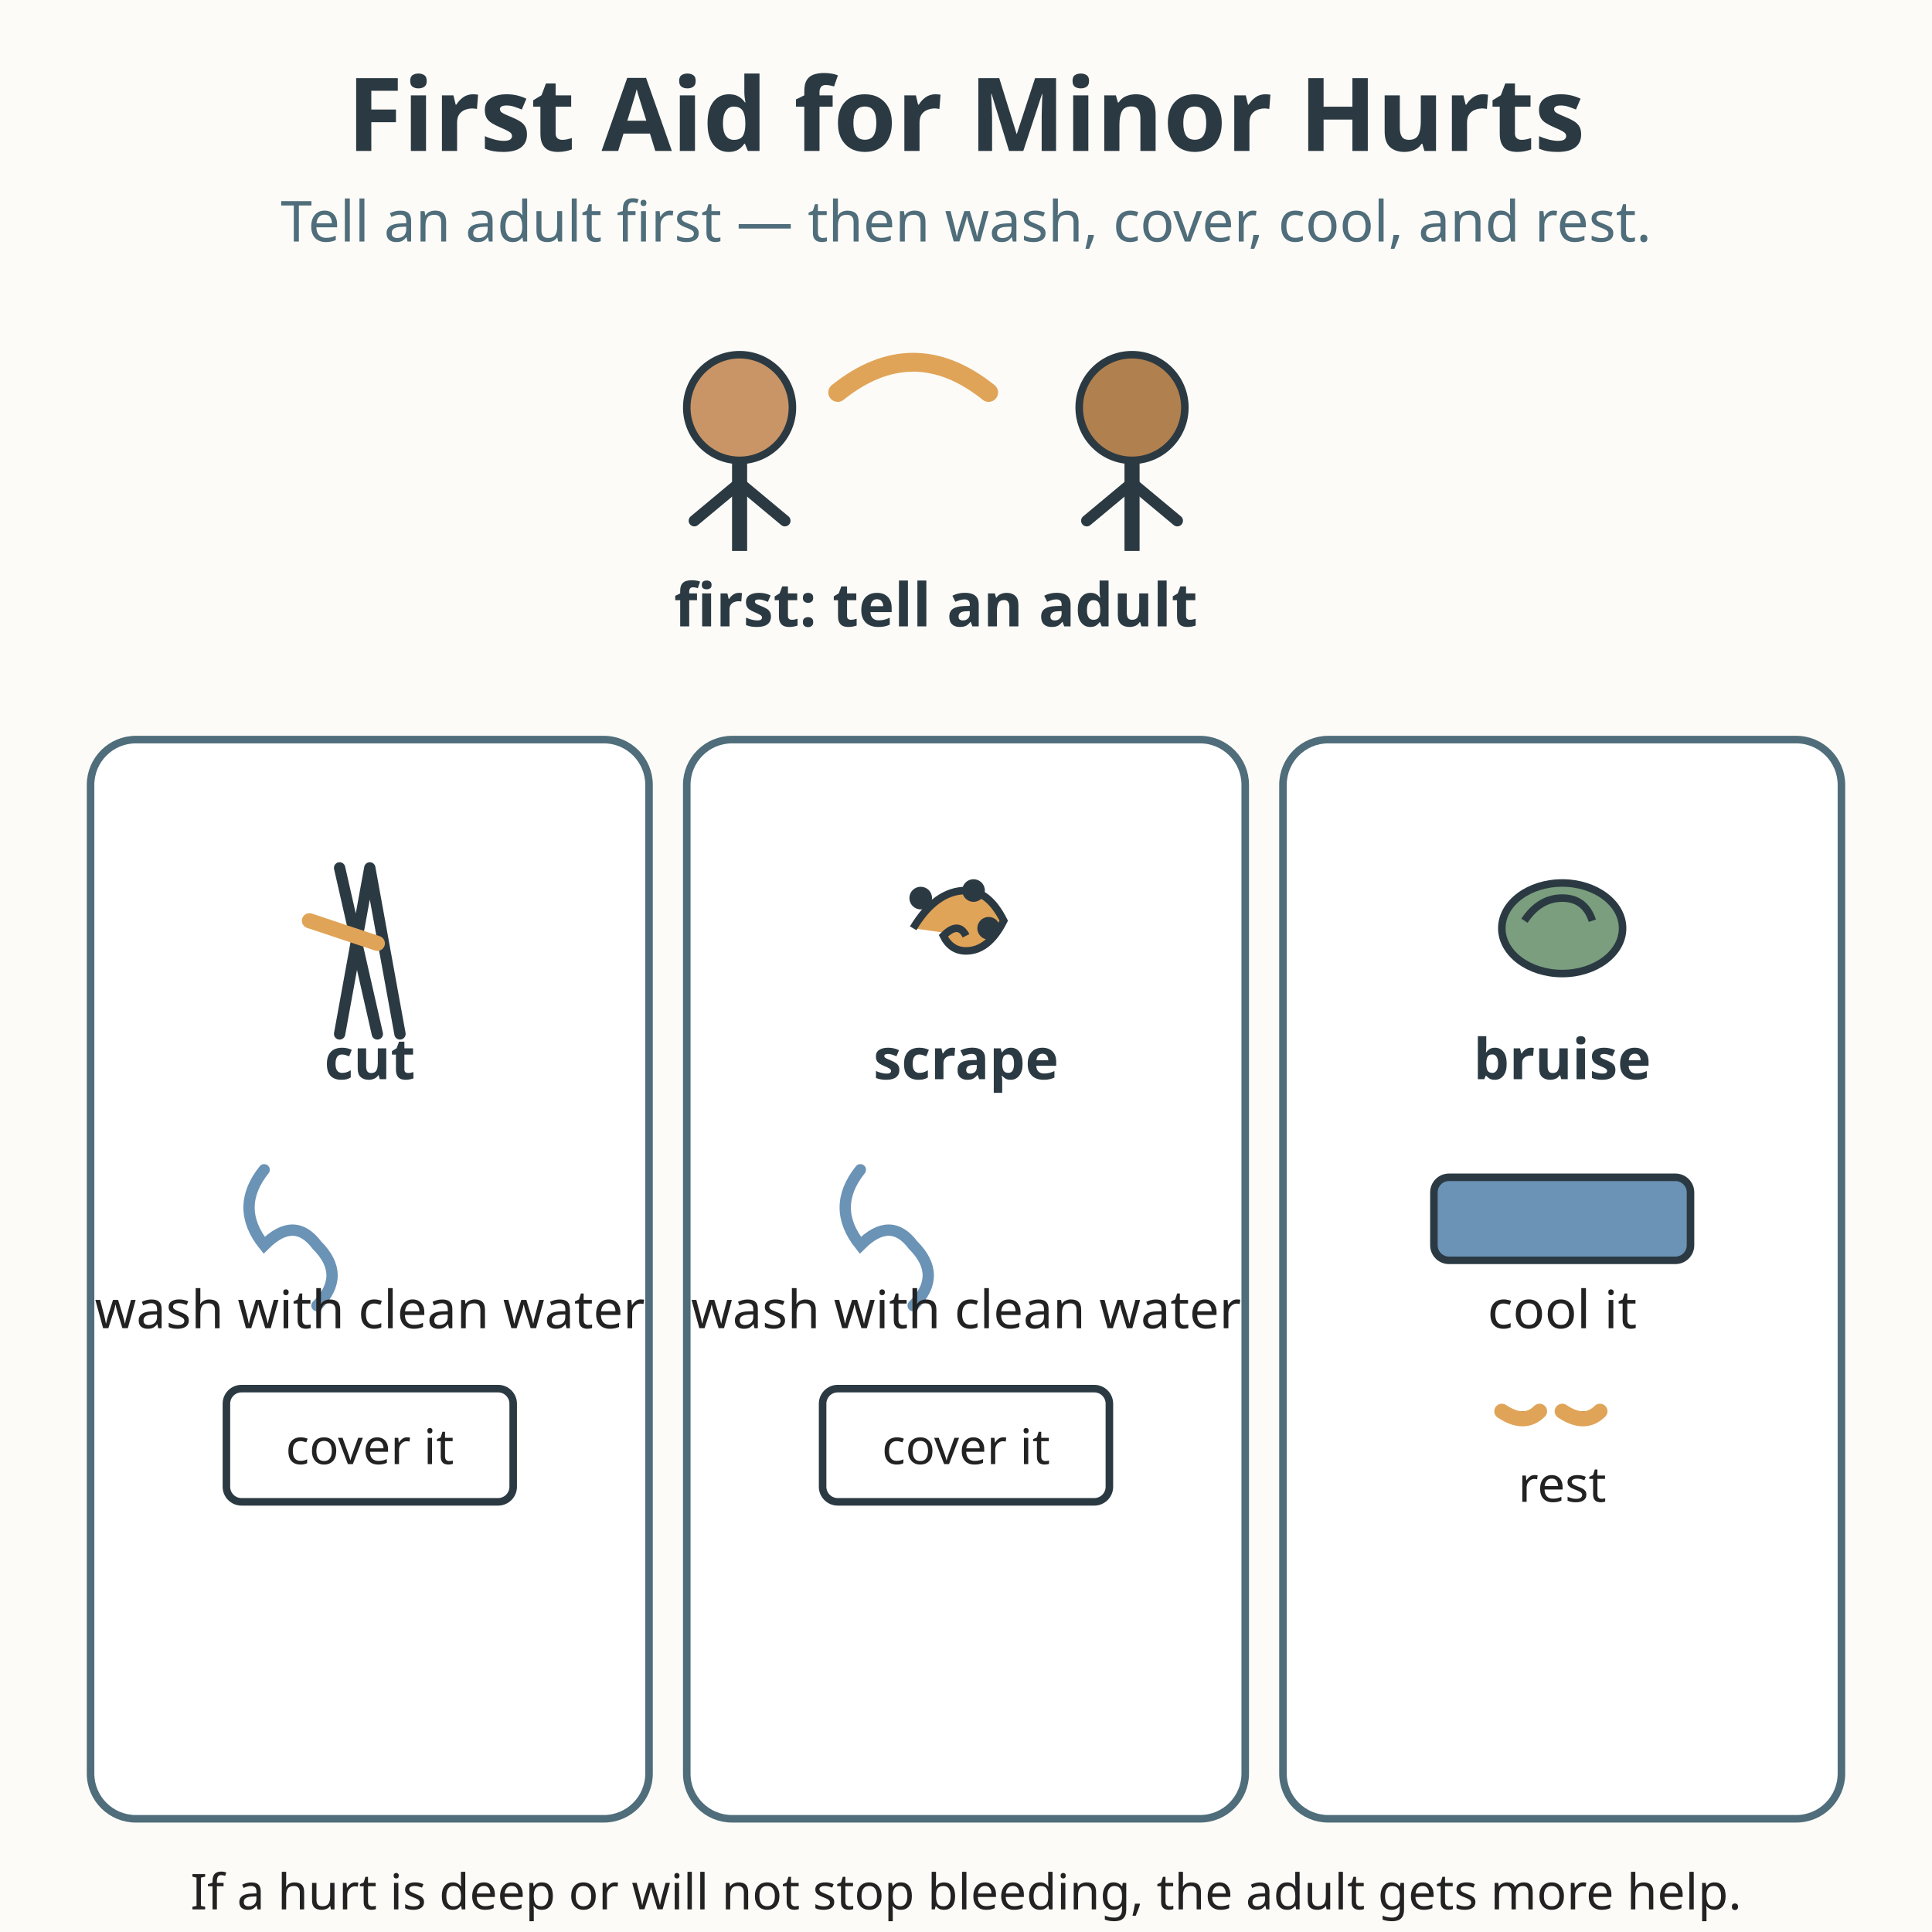
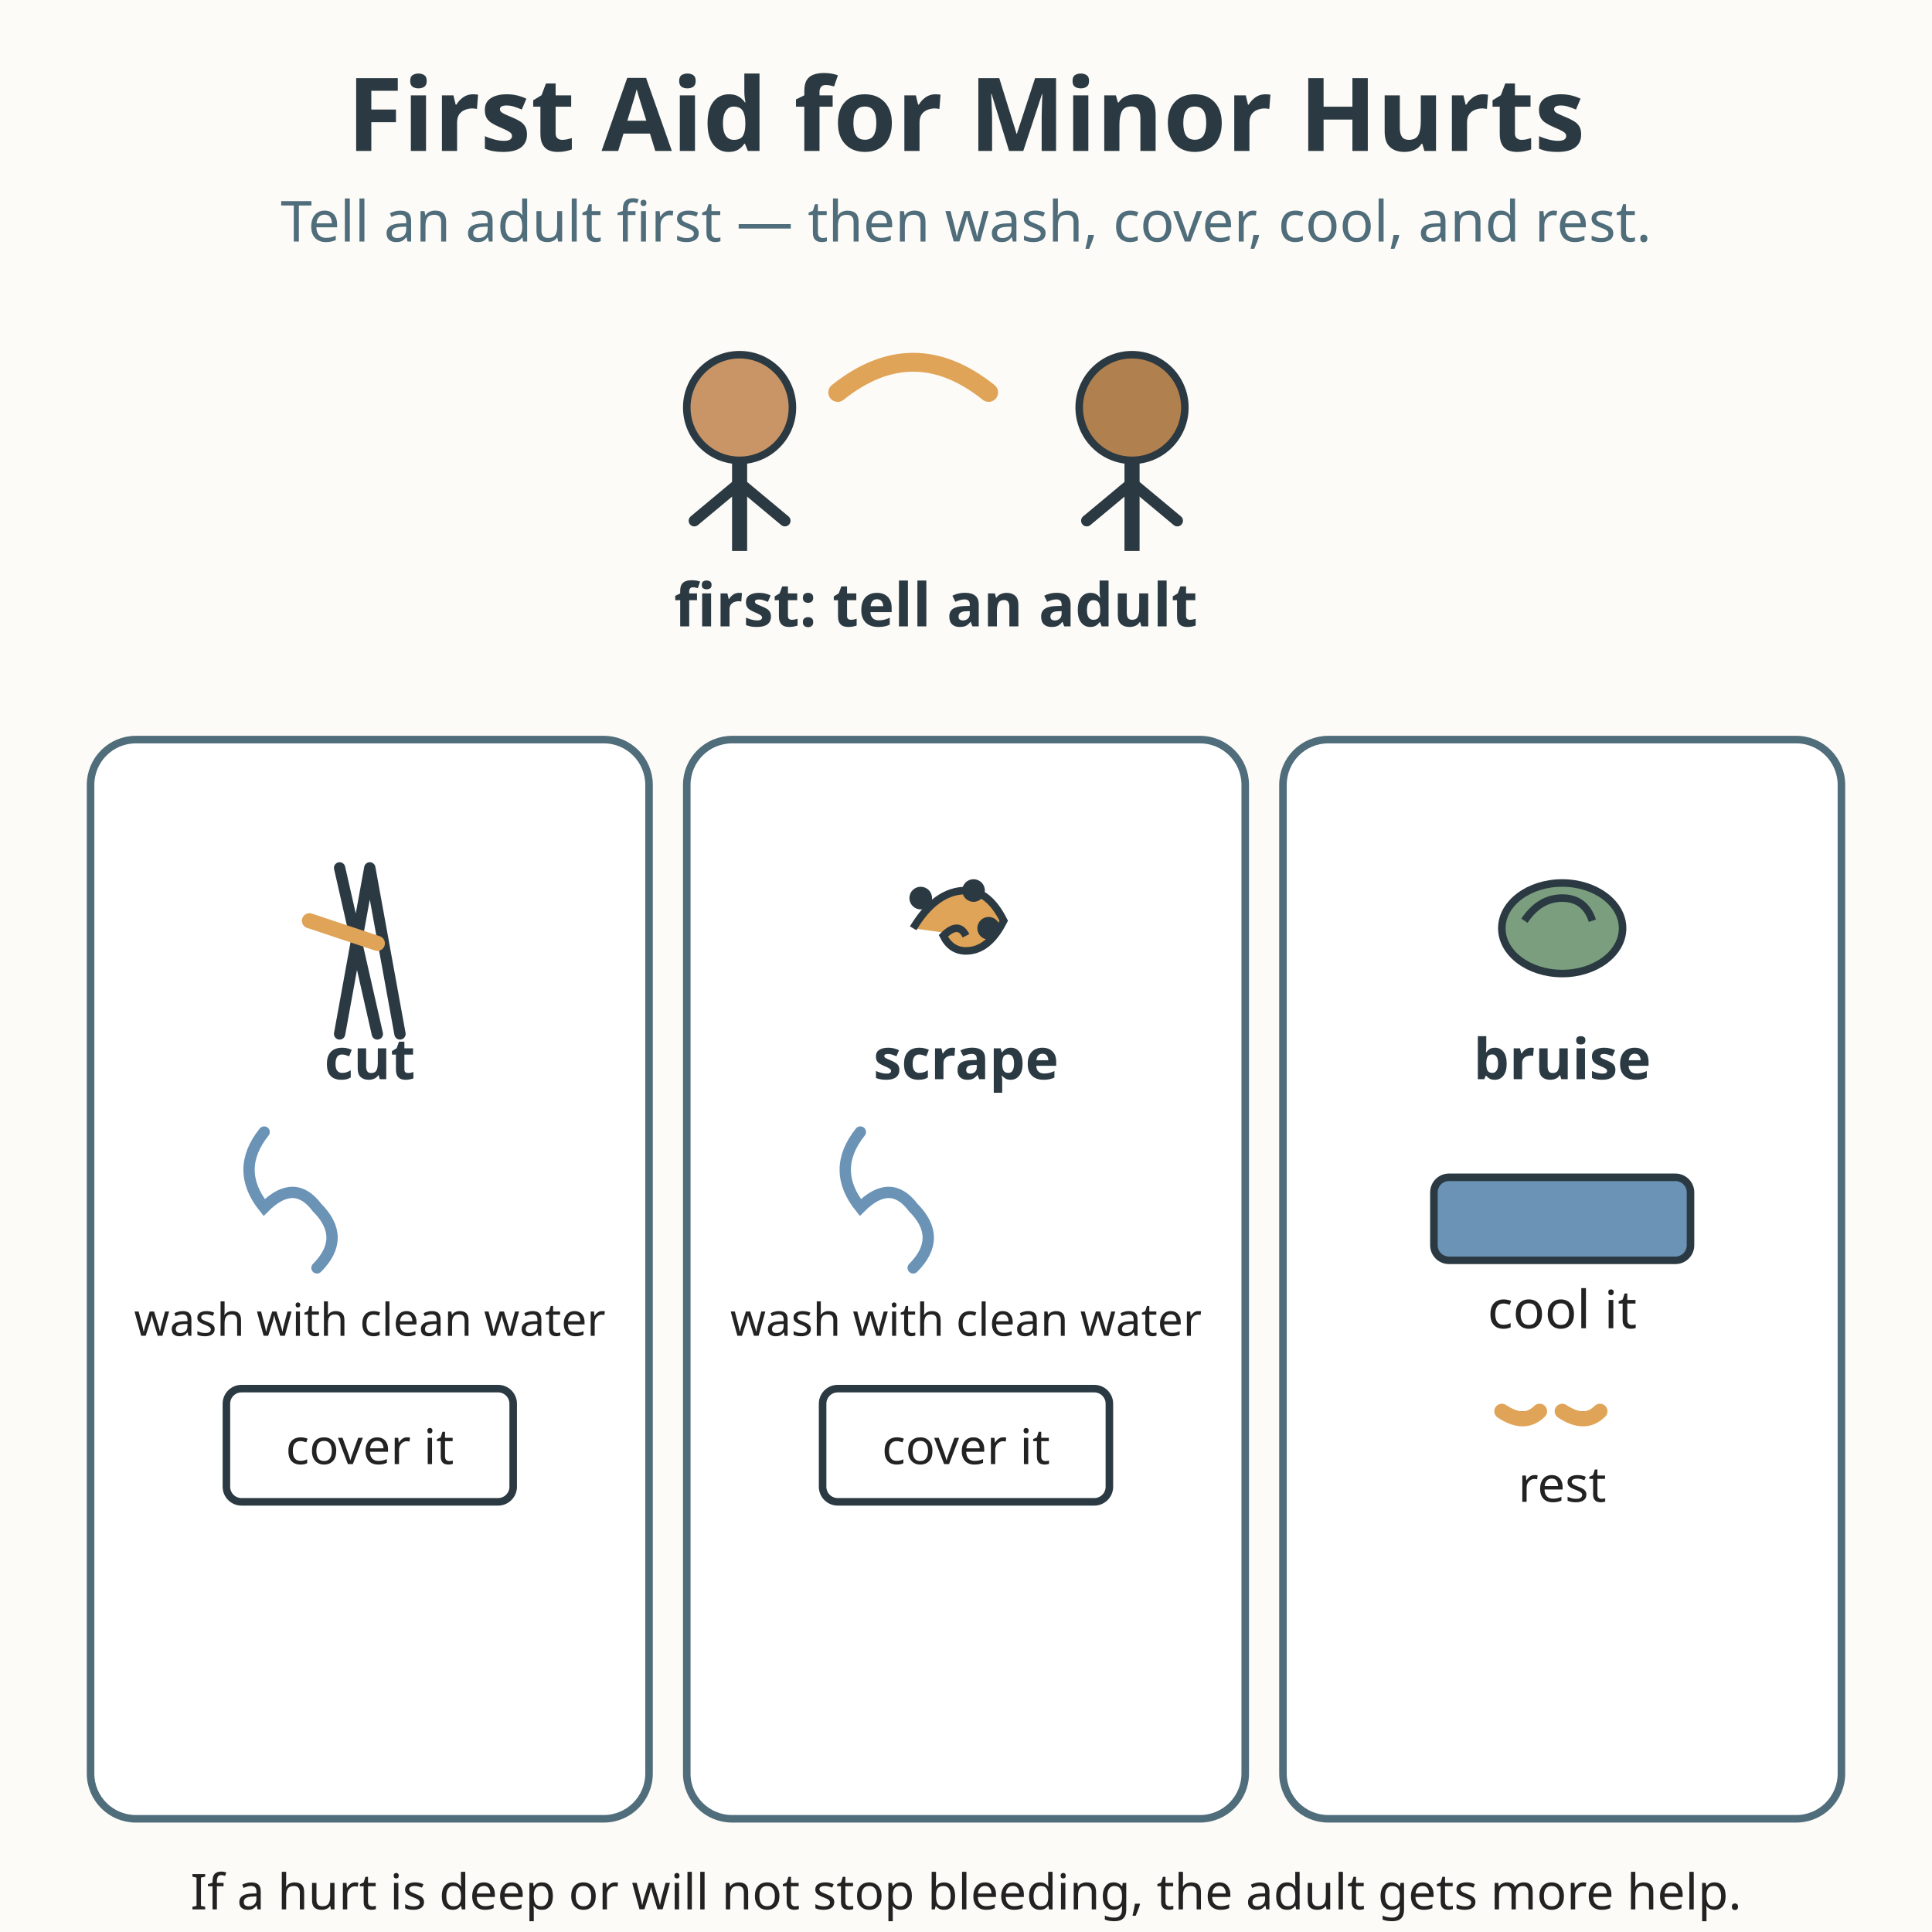
<svg xmlns="http://www.w3.org/2000/svg" viewBox="0 0 512 512" role="img" aria-labelledby="title-L-03-008-07-first-aid-for-minor-hurts desc-L-03-008-07-first-aid-for-minor-hurts">
  <rect width="512" height="512" fill="#fdfbf7" />
  <text x="256" y="40" text-anchor="middle" font-family="sans-serif" font-size="27" font-weight="bold" fill="#2b3a42">First Aid for Minor Hurts</text>
  <text x="256" y="64" text-anchor="middle" font-family="sans-serif" font-size="15" fill="#4f6d7a">Tell an adult first — then wash, cover, cool, and rest.</text>
  <g>
    <circle cx="196" cy="108" r="14" fill="#c99567" stroke="#2b3a42" stroke-width="2" />
    <path d="M196 122 l0 24" stroke="#2b3a42" stroke-width="4" />
    <path d="M196 128 l-12 10 M196 128 l12 10" stroke="#2b3a42" stroke-width="3" stroke-linecap="round" />
    <circle cx="300" cy="108" r="14" fill="#b0804f" stroke="#2b3a42" stroke-width="2" />
    <path d="M300 122 l0 24" stroke="#2b3a42" stroke-width="4" />
    <path d="M300 128 l-12 10 M300 128 l12 10" stroke="#2b3a42" stroke-width="3" stroke-linecap="round" />
    <path d="M222 104 q20 -16 40 0" fill="none" stroke="#e0a458" stroke-width="5" stroke-linecap="round" />
    <text x="248" y="166" text-anchor="middle" font-family="sans-serif" font-size="16" font-weight="bold" fill="#2b3a42">first: tell an adult</text>
  </g>
  <g>
    <rect x="24" y="196" width="148" height="286" rx="12" fill="#ffffff" stroke="#4f6d7a" stroke-width="2" />
    <path d="M98 230 l-8 44 M98 230 l8 44 M90 230 l10 44" stroke="#2b3a42" stroke-width="3" stroke-linecap="round" />
    <path d="M82 244 l18 6" stroke="#e0a458" stroke-width="4" stroke-linecap="round" />
    <text x="98" y="286" text-anchor="middle" font-family="sans-serif" font-size="15" font-weight="bold" fill="#2b3a42">cut</text>
-     <path d="M70 310 q-8 10 0 20 q8 -8 14 0 q8 8 0 16" fill="none" stroke="#6b93b6" stroke-width="3" stroke-linecap="round" />
-     <text x="98" y="352" text-anchor="middle" font-family="sans-serif" font-size="14" fill="#222222">wash with clean water</text>
+     <path d="M70 300 q-8 10 0 20 q8 -8 14 0 q8 8 0 16" fill="none" stroke="#6b93b6" stroke-width="3" stroke-linecap="round" />
+     <text x="98" y="354" text-anchor="middle" font-family="sans-serif" font-size="12" fill="#222222">wash with clean water</text>
    <rect x="60" y="368" width="76" height="30" rx="4" fill="#ffffff" stroke="#2b3a42" stroke-width="2" />
    <text x="98" y="388" text-anchor="middle" font-family="sans-serif" font-size="13" fill="#222222">cover it</text>
  </g>
  <g>
    <rect x="182" y="196" width="148" height="286" rx="12" fill="#ffffff" stroke="#4f6d7a" stroke-width="2" />
    <path d="M242 246 q6 -10 14 -10 q6 0 10 8 q-4 8 -10 8 q-4 0 -6 -4 q4 -4 6 0" fill="#e0a458" stroke="#2b3a42" stroke-width="2" />
    <circle cx="244" cy="238" r="3" fill="#2b3a42" />
    <circle cx="258" cy="236" r="3" fill="#2b3a42" />
    <circle cx="262" cy="246" r="3" fill="#2b3a42" />
    <text x="256" y="286" text-anchor="middle" font-family="sans-serif" font-size="15" font-weight="bold" fill="#2b3a42">scrape</text>
-     <path d="M228 310 q-8 10 0 20 q8 -8 14 0 q8 8 0 16" fill="none" stroke="#6b93b6" stroke-width="3" stroke-linecap="round" />
-     <text x="256" y="352" text-anchor="middle" font-family="sans-serif" font-size="14" fill="#222222">wash with clean water</text>
+     <path d="M228 300 q-8 10 0 20 q8 -8 14 0 q8 8 0 16" fill="none" stroke="#6b93b6" stroke-width="3" stroke-linecap="round" />
+     <text x="256" y="354" text-anchor="middle" font-family="sans-serif" font-size="12" fill="#222222">wash with clean water</text>
    <rect x="218" y="368" width="76" height="30" rx="4" fill="#ffffff" stroke="#2b3a42" stroke-width="2" />
    <text x="256" y="388" text-anchor="middle" font-family="sans-serif" font-size="13" fill="#222222">cover it</text>
  </g>
  <g>
    <rect x="340" y="196" width="148" height="286" rx="12" fill="#ffffff" stroke="#4f6d7a" stroke-width="2" />
    <ellipse cx="414" cy="246" rx="16" ry="12" fill="#7a9e7e" stroke="#2b3a42" stroke-width="2" />
    <path d="M404 244 q4 -6 10 -6 q6 0 8 6" fill="none" stroke="#2b3a42" stroke-width="2" />
    <text x="414" y="286" text-anchor="middle" font-family="sans-serif" font-size="15" font-weight="bold" fill="#2b3a42">bruise</text>
    <rect x="380" y="312" width="68" height="22" rx="4" fill="#6b93b6" stroke="#2b3a42" stroke-width="2" />
    <text x="414" y="352" text-anchor="middle" font-family="sans-serif" font-size="14" fill="#222222">cool it</text>
    <path d="M398 374 q6 4 10 0 M414 374 q6 4 10 0" stroke="#e0a458" stroke-width="4" stroke-linecap="round" />
    <text x="414" y="398" text-anchor="middle" font-family="sans-serif" font-size="13" fill="#222222">rest</text>
  </g>
  <text x="256" y="506" text-anchor="middle" font-family="sans-serif" font-size="13.1" fill="#222222">If a hurt is deep or will not stop bleeding, the adult gets more help.</text>
</svg>
